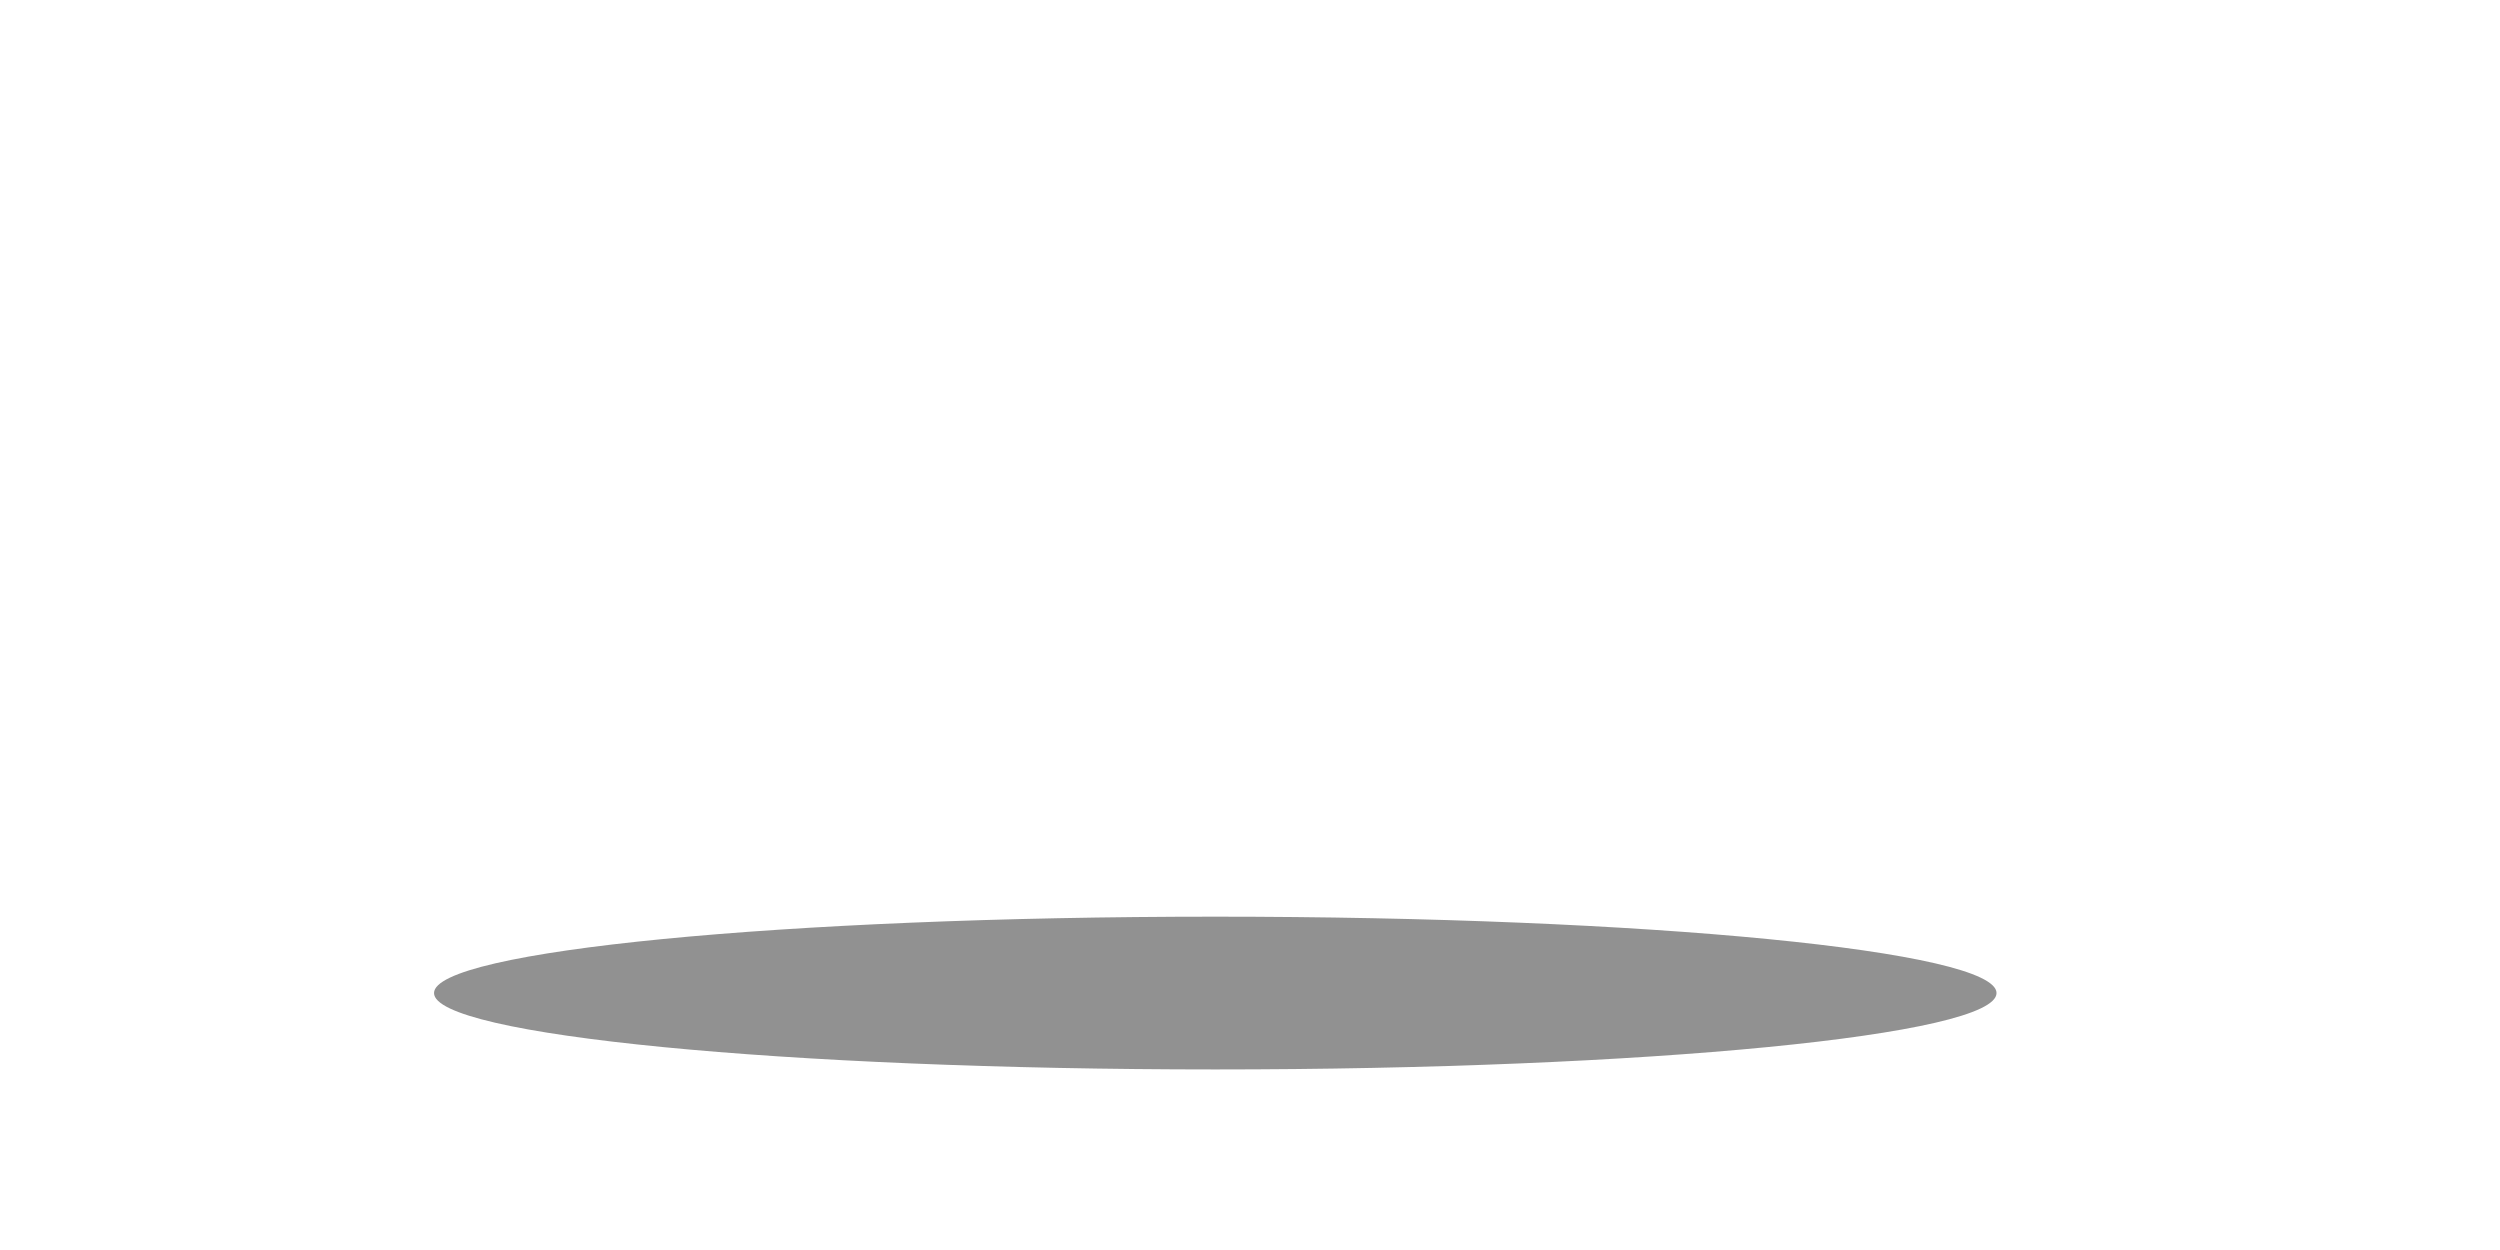
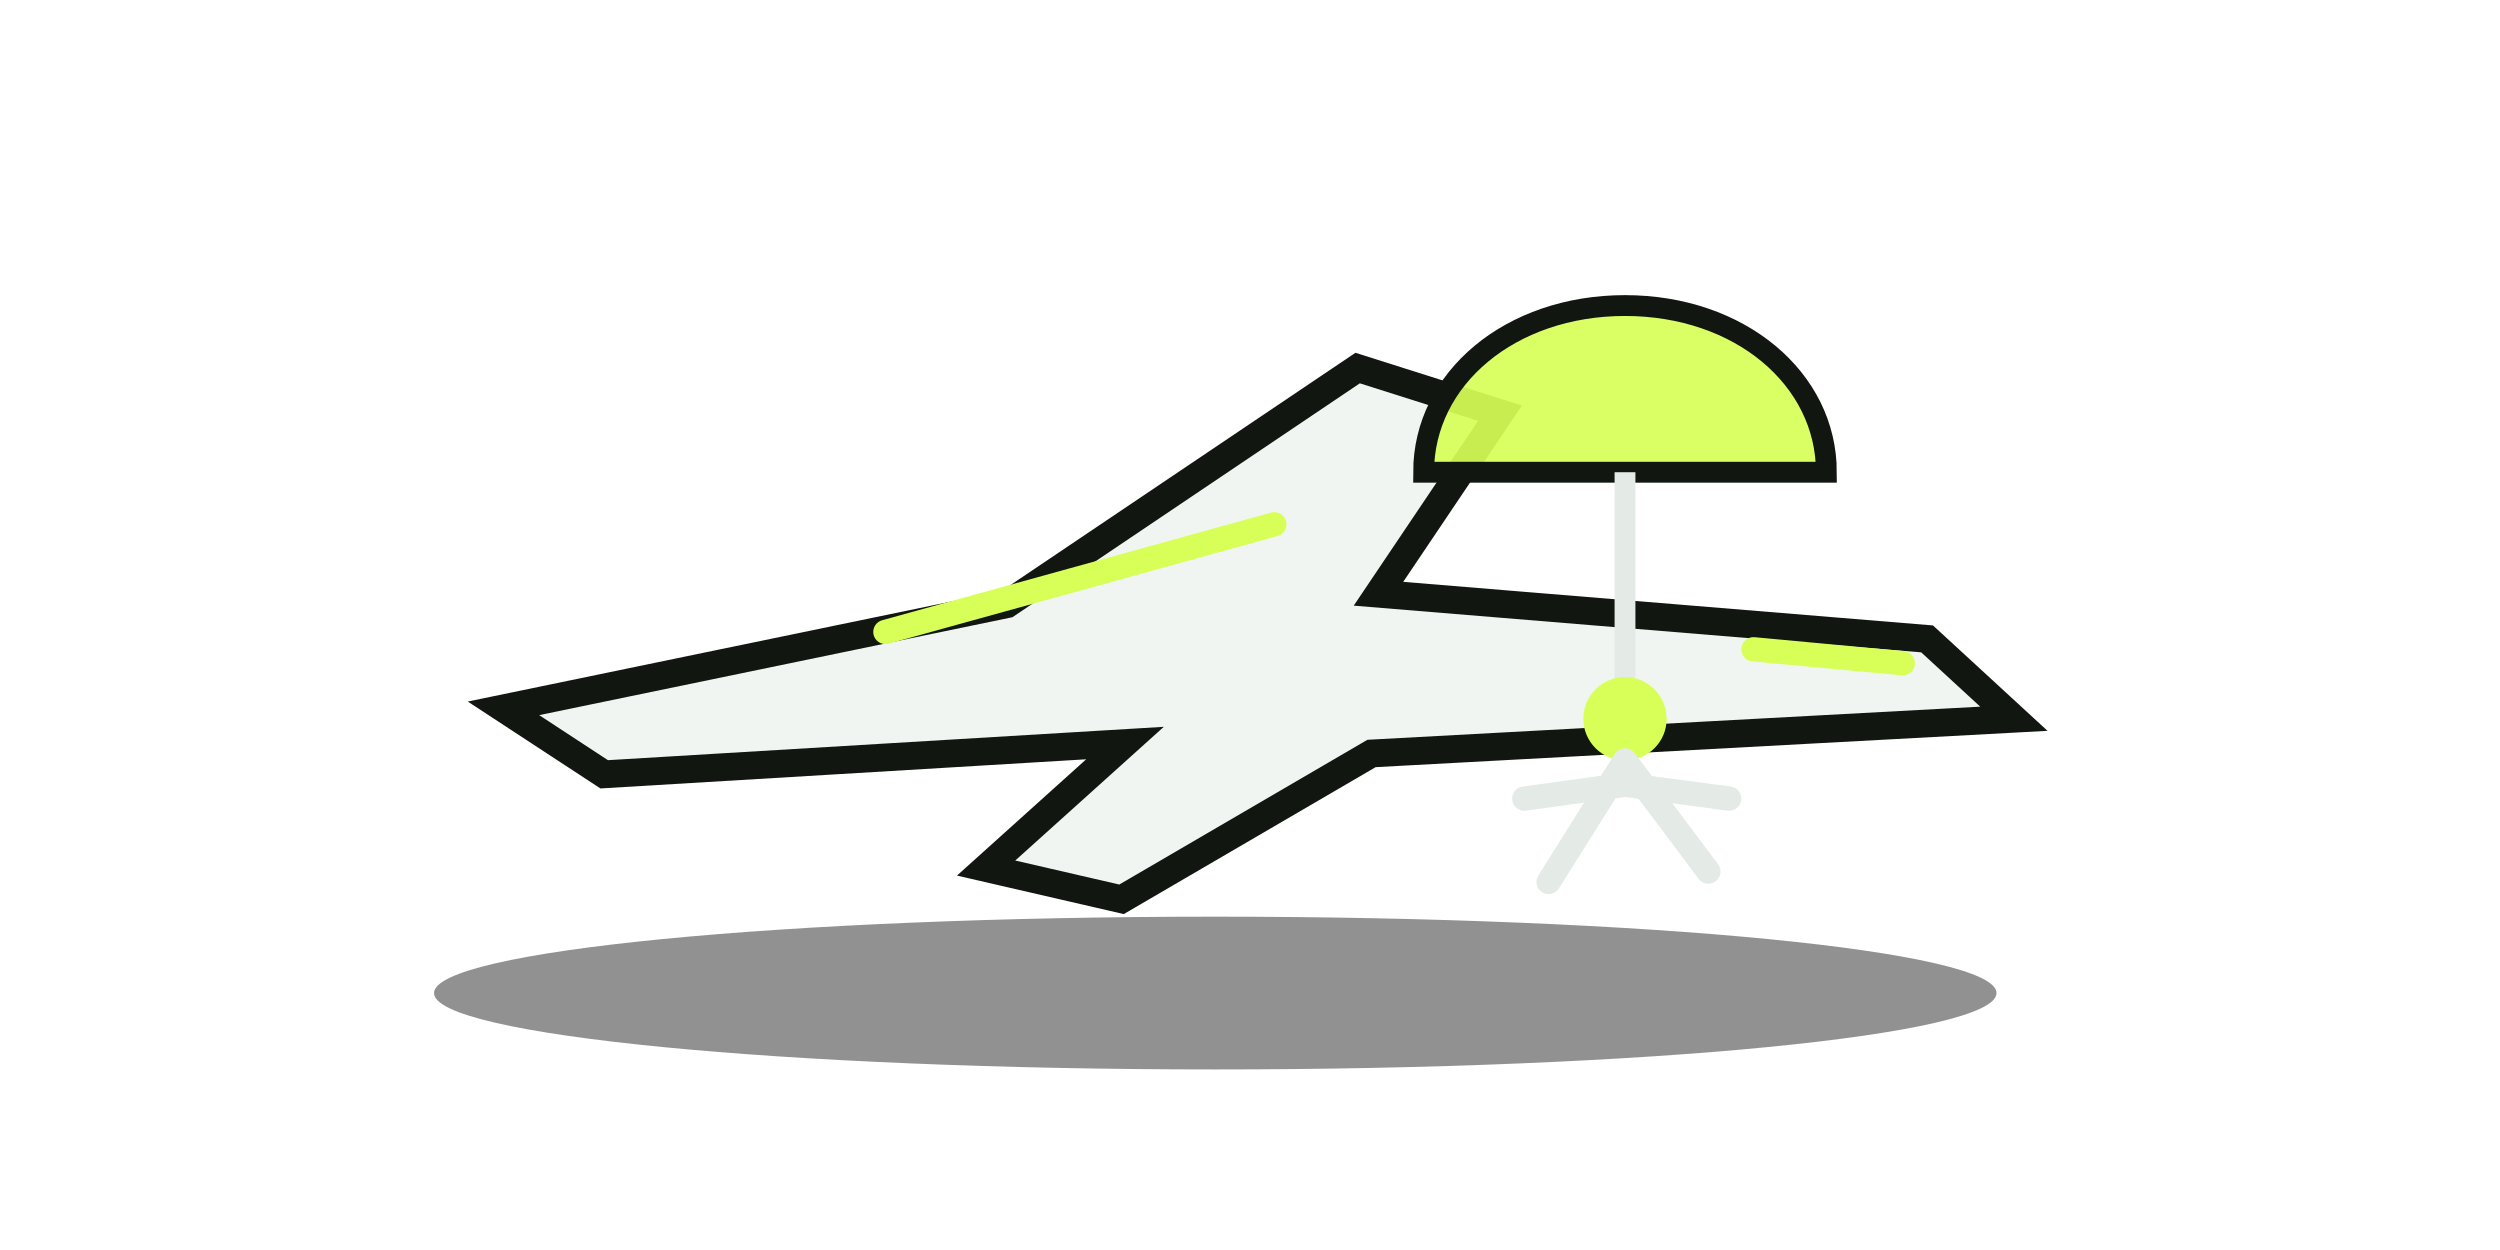
<svg xmlns="http://www.w3.org/2000/svg" width="720" height="360" viewBox="0 0 720 360" fill="none">
  <defs>
    <linearGradient id="a" x1="180" y1="120" x2="500" y2="250">
      <stop stop-color="#F1F5F2" />
      <stop offset=".45" stop-color="#87928B" />
      <stop offset="1" stop-color="#202722" />
    </linearGradient>
    <filter id="s" x="80" y="40" width="570" height="290">
      <feGaussianBlur in="SourceAlpha" stdDeviation="12" />
      <feOffset dy="15" />
      <feColorMatrix values="0 0 0 0 0 0 0 0 0 0 0 0 0 0 0 0 0 0 .58 0" />
      <feBlend in2="SourceGraphic" />
    </filter>
  </defs>
  <ellipse cx="350" cy="286" rx="225" ry="22" fill="#000" fill-opacity=".43" />
-   <g filter="url(#s)">
+   <g>
    <path d="M145 204L290 174L391 106L432 119L397 171L555 184L580 207L395 217L323 259L284 250L324 214L174 223L145 204Z" fill="url(#a)" stroke="#111611" stroke-width="8" />
    <path d="M255 182L367 151" stroke="#D7FF57" stroke-width="7" stroke-linecap="round" />
    <path d="M505 187L548 191" stroke="#D7FF57" stroke-width="7" stroke-linecap="round" />
    <path d="M468 88C501 88 526 109 526 136H410C410 109 435 88 468 88Z" fill="#D7FF57" fill-opacity=".92" stroke="#111611" stroke-width="6" />
    <path d="M468 136V196" stroke="#E4EAE5" stroke-width="6" />
    <circle cx="468" cy="207" r="12" fill="#D7FF57" />
    <path d="M468 219L446 254M468 219L492 251M468 226L439 230M468 226L498 230" stroke="#E4EAE5" stroke-width="7" stroke-linecap="round" />
  </g>
</svg>
